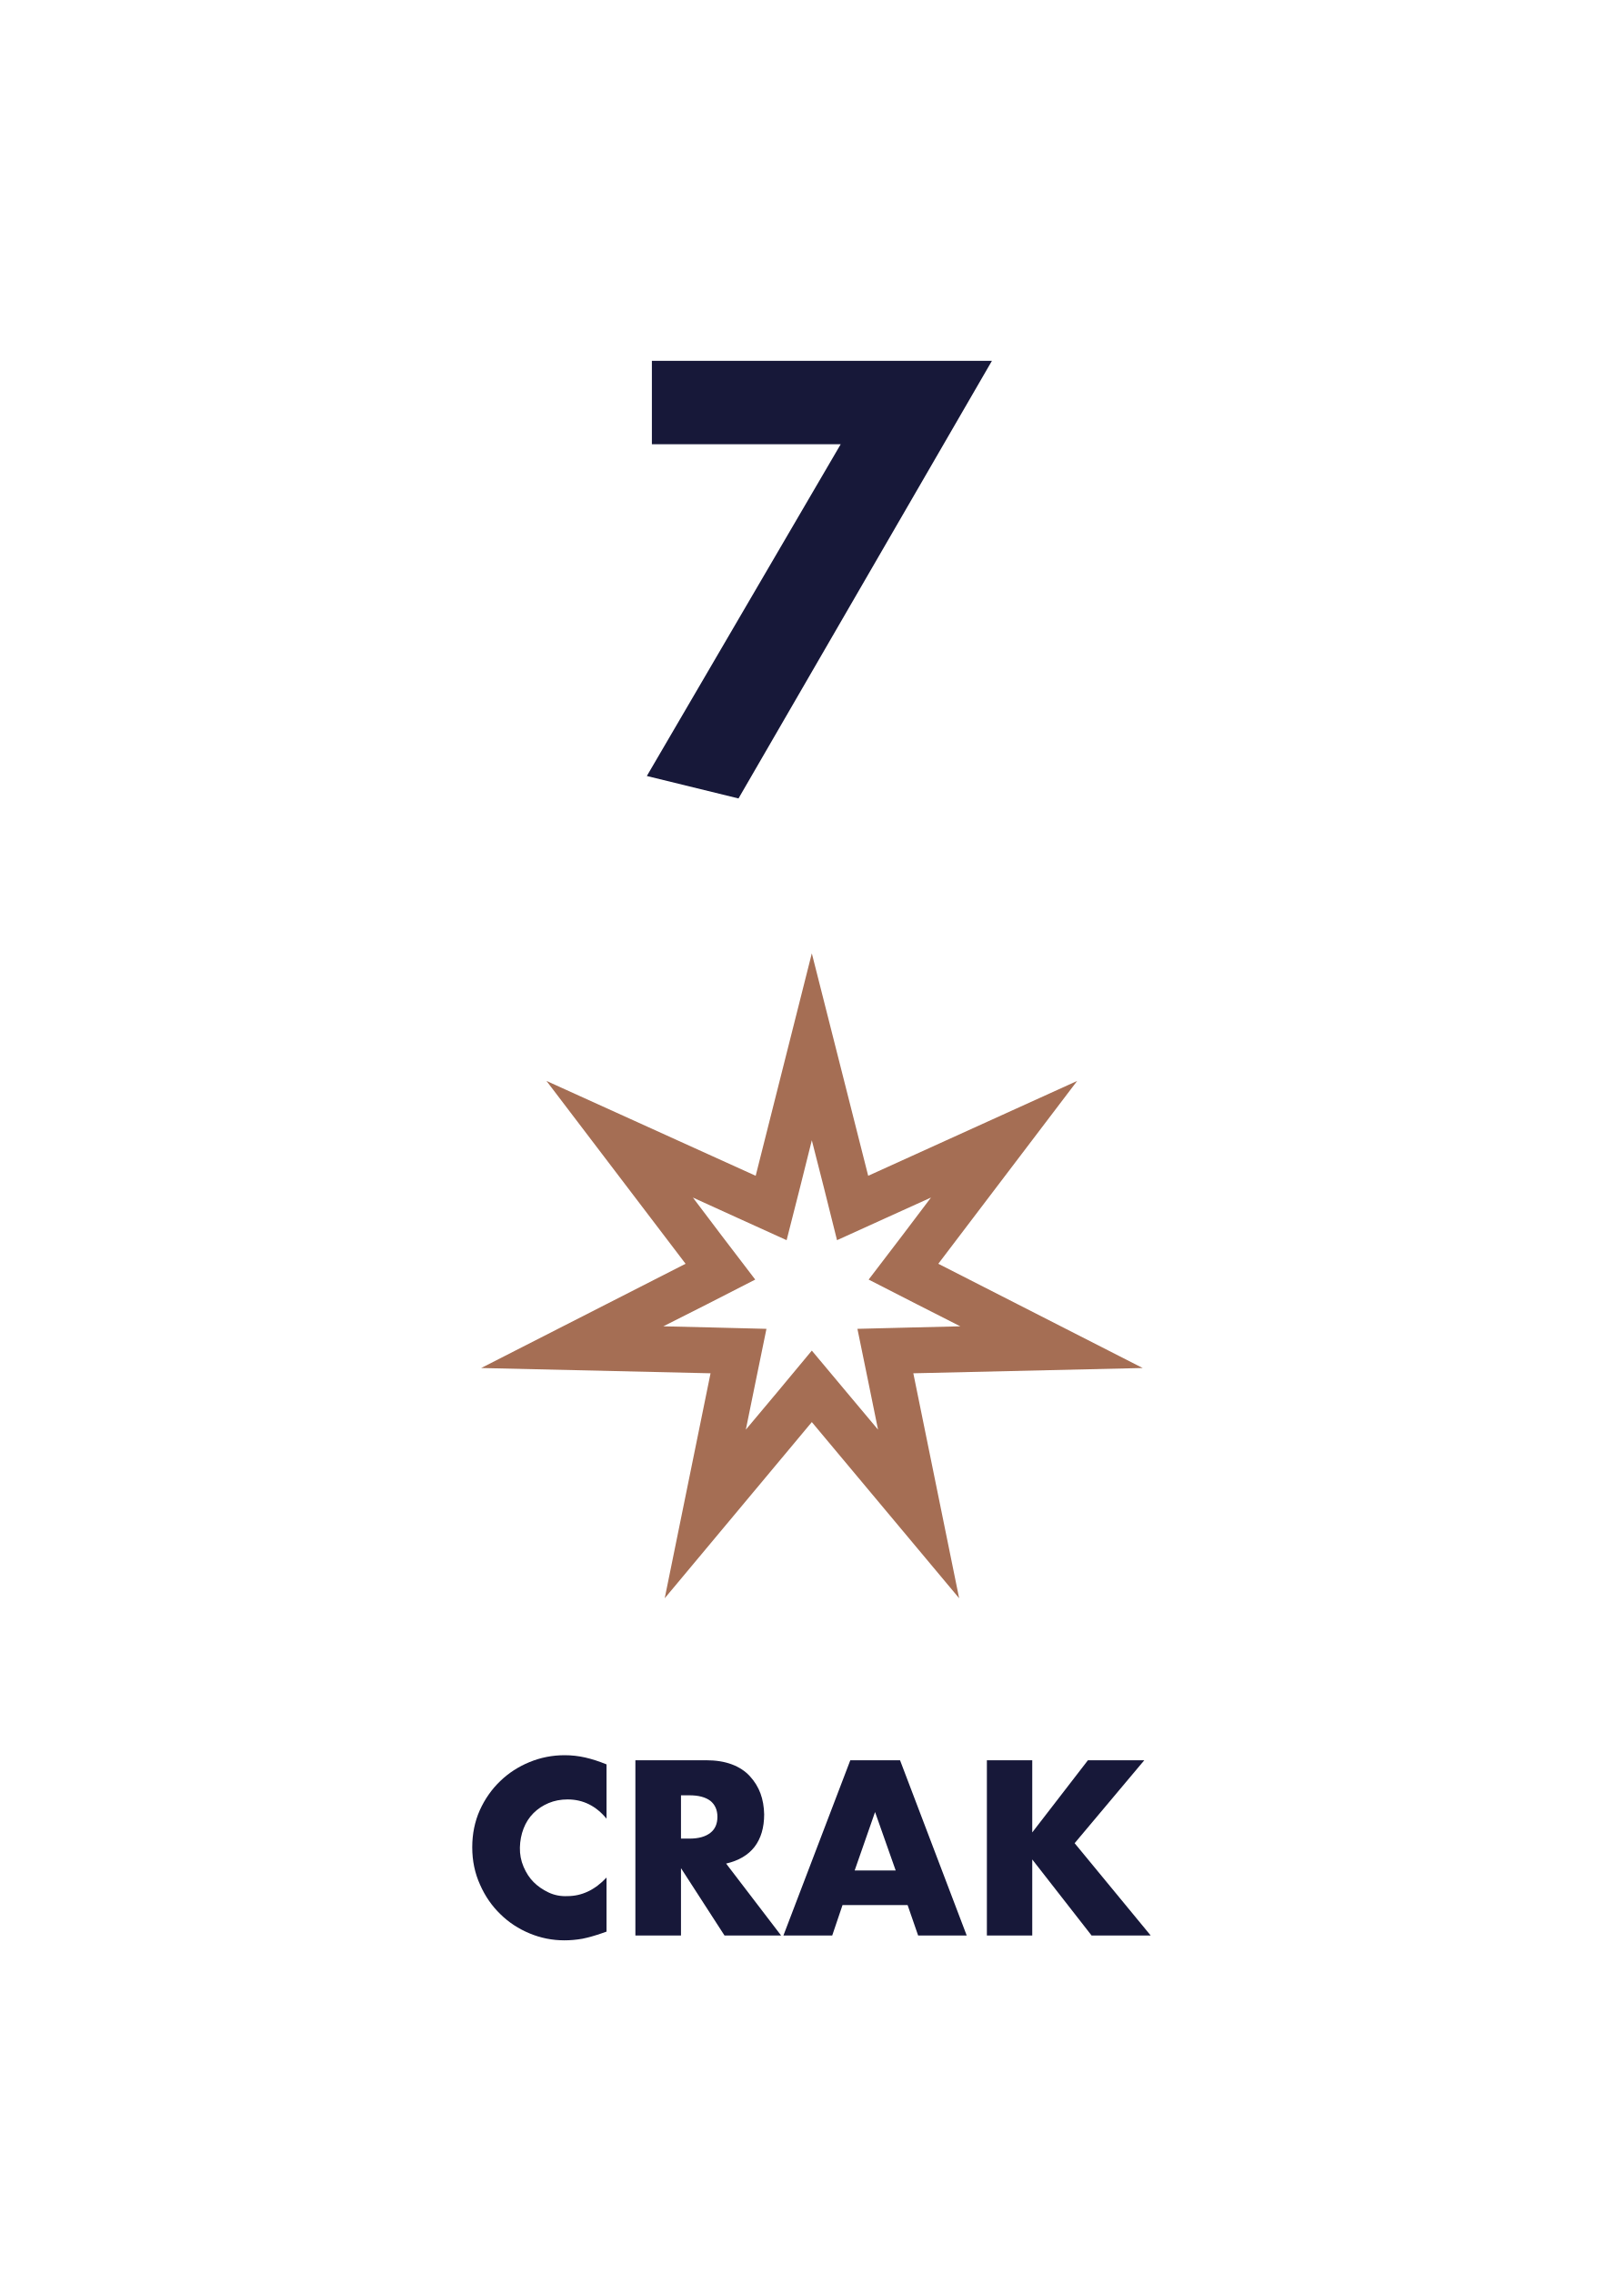
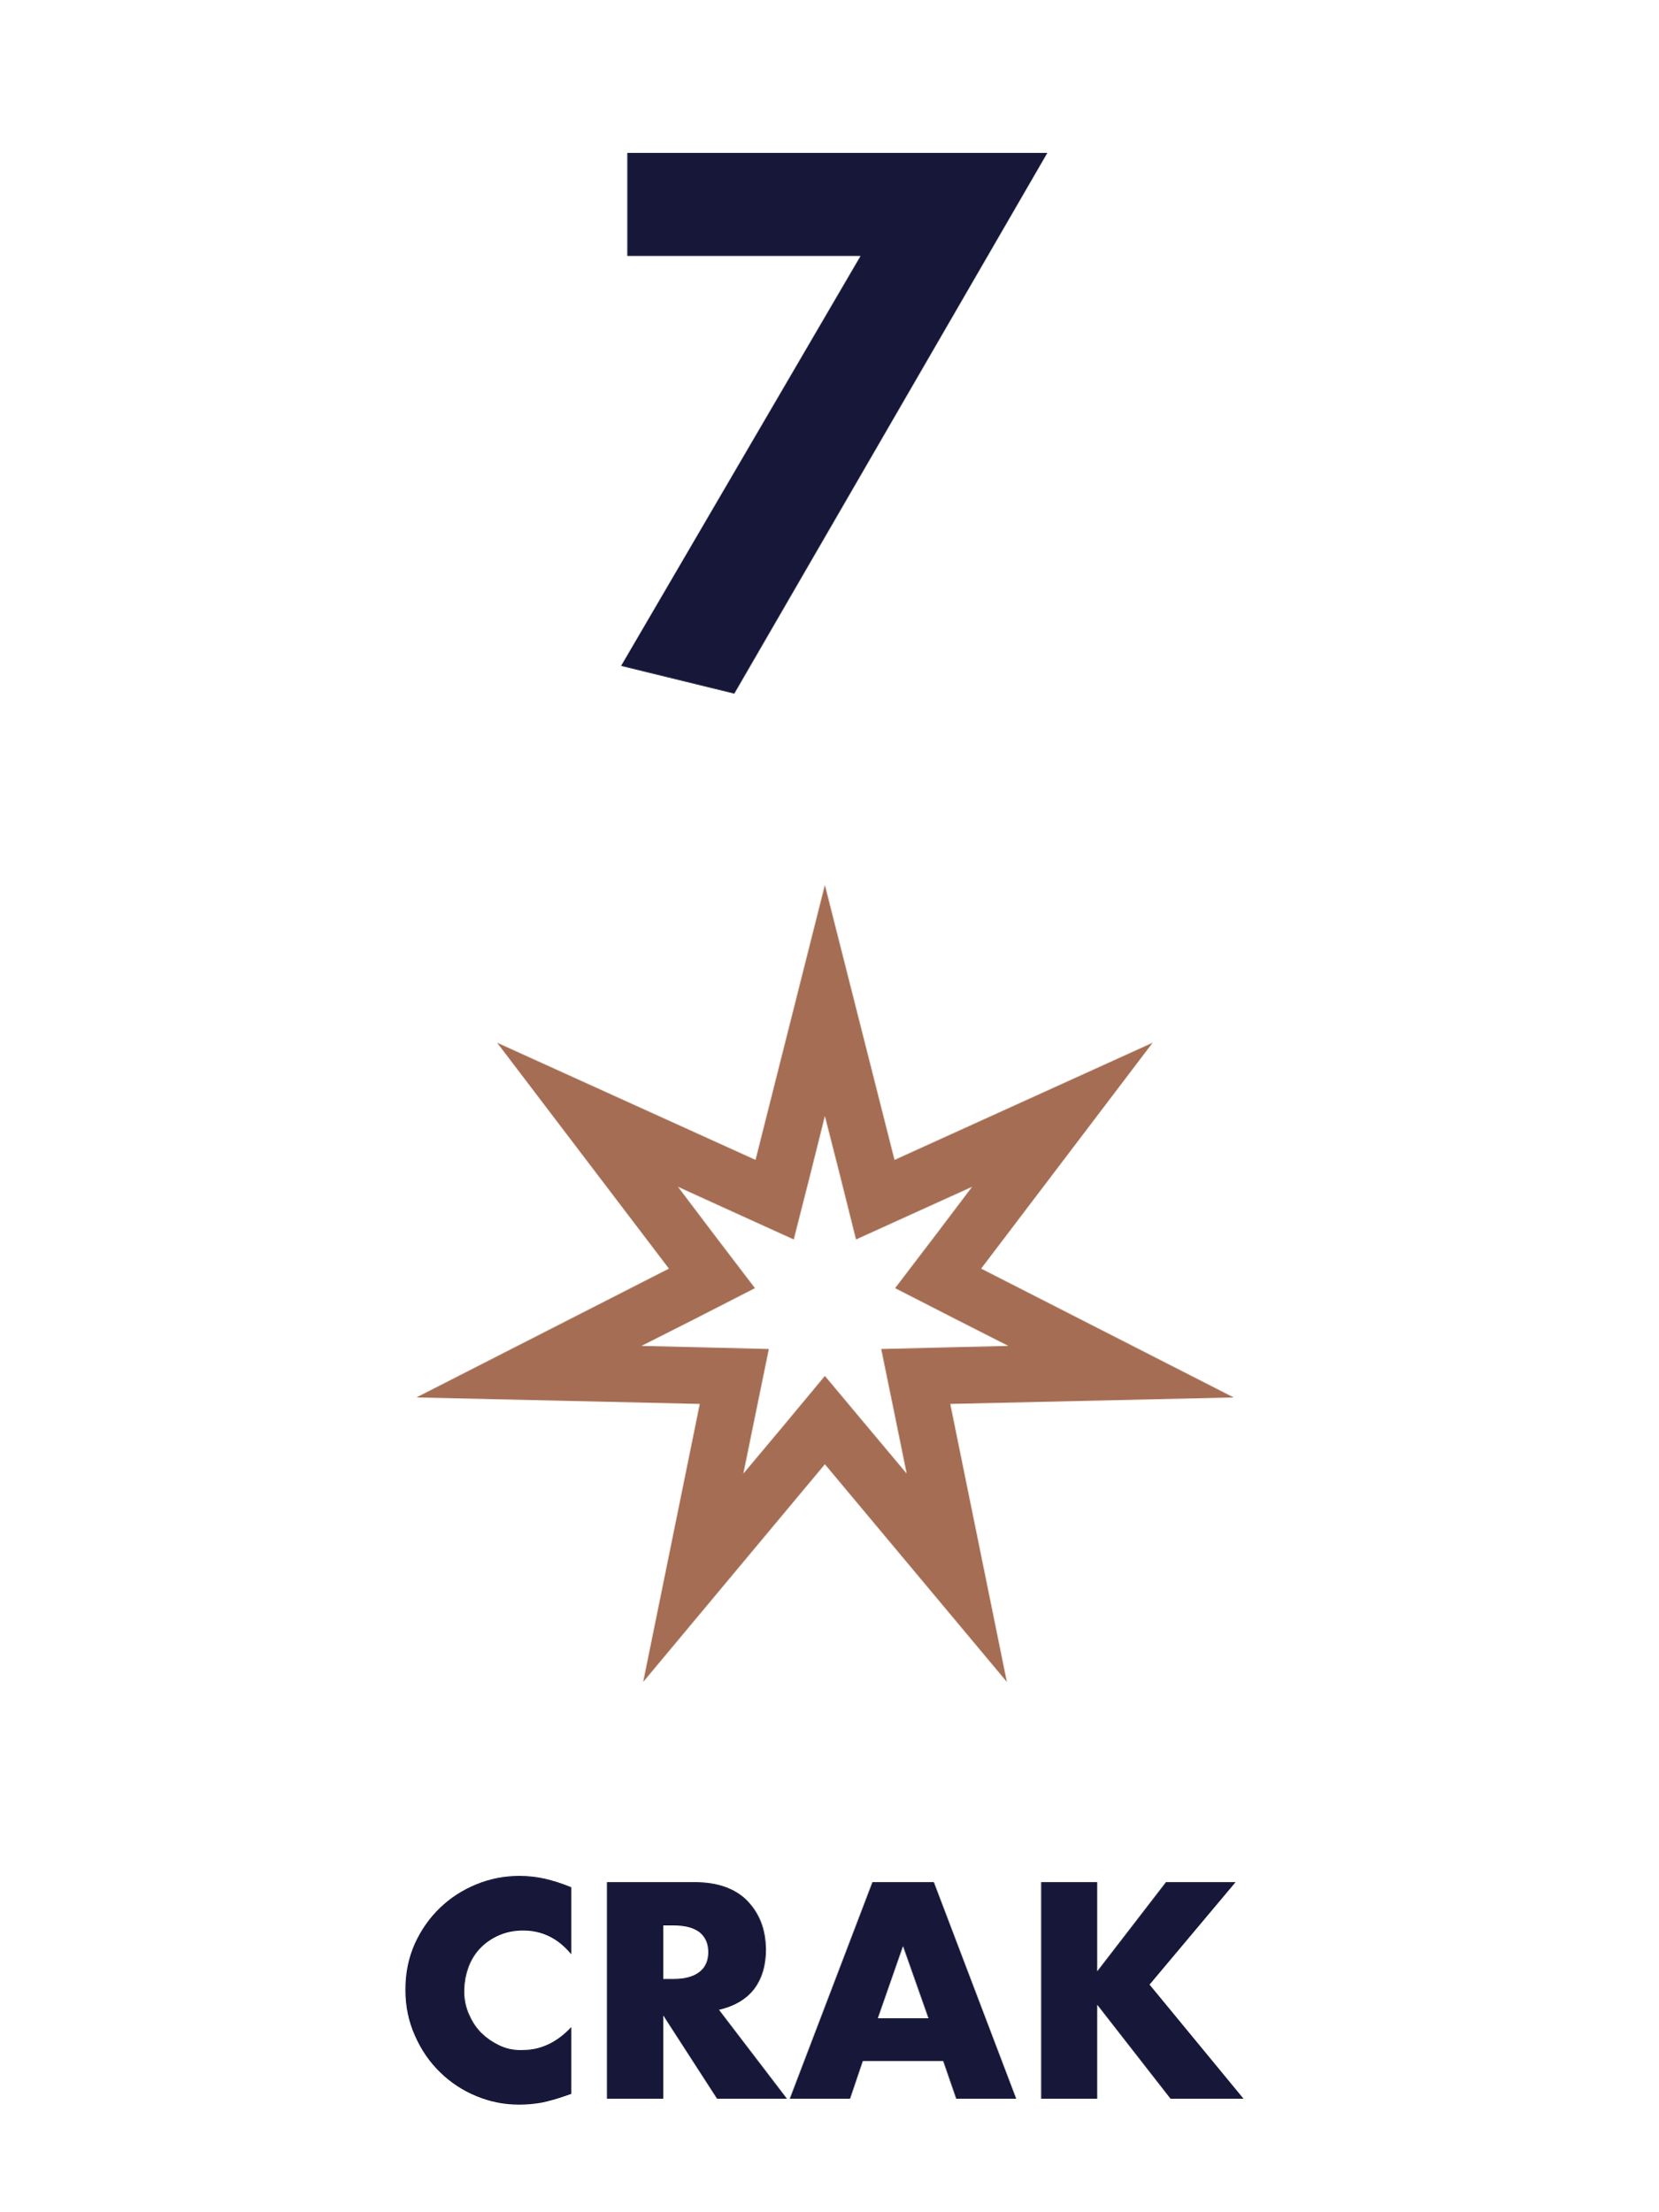
- <svg xmlns="http://www.w3.org/2000/svg" id="Crak" viewBox="0 0 70.87 99.21">
+ <svg xmlns="http://www.w3.org/2000/svg" id="Crak" viewBox="6.29 10.35 58.6 78.1">
  <defs>
    <style>
      .cls-1 {
        fill: #a56e54;
      }

      .cls-2 {
        fill: #171839;
      }
    </style>
  </defs>
  <path class="cls-2" d="M36.69,19.39h-8.24v-3.64h14.84l-11.06,19.1-4-.98L36.69,19.39Z" />
  <g>
    <path class="cls-2" d="M26.47,79.38q-.69-.84-1.7-.84-.45,0-.83.16t-.66.44-.43.67-.16.83.16.84.44.67.65.45.82.16q.95,0,1.71-.81v2.36l-.2.07q-.46.16-.85.24-.4.07-.79.07-.79,0-1.51-.3-.73-.3-1.28-.84-.56-.54-.89-1.29-.34-.75-.34-1.63,0-.88.33-1.62.33-.73.89-1.27.55-.53,1.28-.83.73-.3,1.53-.3.46,0,.9.1.44.1.93.3V79.38Z" />
    <path class="cls-2" d="M34.09,84.48h-2.47l-1.9-2.94v2.94h-1.99v-7.65h3.09q.64,0,1.12.18t.79.52.46.75.16.91q0,.87-.42,1.42-.42.54-1.24.73L34.09,84.48ZM29.72,80.25h.37q.59,0,.91-.25.31-.24.31-.7,0-.45-.31-.7-.32-.24-.91-.24h-.37V80.25Z" />
    <path class="cls-2" d="M39.61,83.15h-2.84l-.45,1.33h-2.13l2.92-7.65h2.17l2.91,7.65h-2.12L39.61,83.15ZM39.09,81.64l-.9-2.55-.89,2.55H39.09Z" />
    <path class="cls-2" d="M45.05,79.98l2.43-3.15h2.46l-3.04,3.62,3.32,4.03h-2.58l-2.59-3.32v3.32h-1.98v-7.65h1.98V79.98Z" />
  </g>
  <path class="cls-1" d="M35.43,49.77l.52,2.04.58,2.32,2.18-.99,1.92-.87-1.27,1.68-1.45,1.9,2.13,1.09,1.87.95-2.1.05-2.39.06.48,2.34.42,2.06-1.35-1.61-1.54-1.84-1.53,1.84-1.35,1.61.42-2.06.48-2.34-2.39-.06-2.11-.05,1.88-.95,2.13-1.09-1.45-1.9-1.27-1.68,1.91.87,2.18.99.59-2.32L35.43,49.77M35.43,41.61l-2.45,9.71-9.13-4.14,6.07,7.98-8.92,4.55,10.01.23-2,9.82,6.42-7.69,6.43,7.69-2-9.82,10.01-.23-8.92-4.55,6.06-7.98-9.12,4.14L35.43,41.61H35.43Z" />
</svg>
